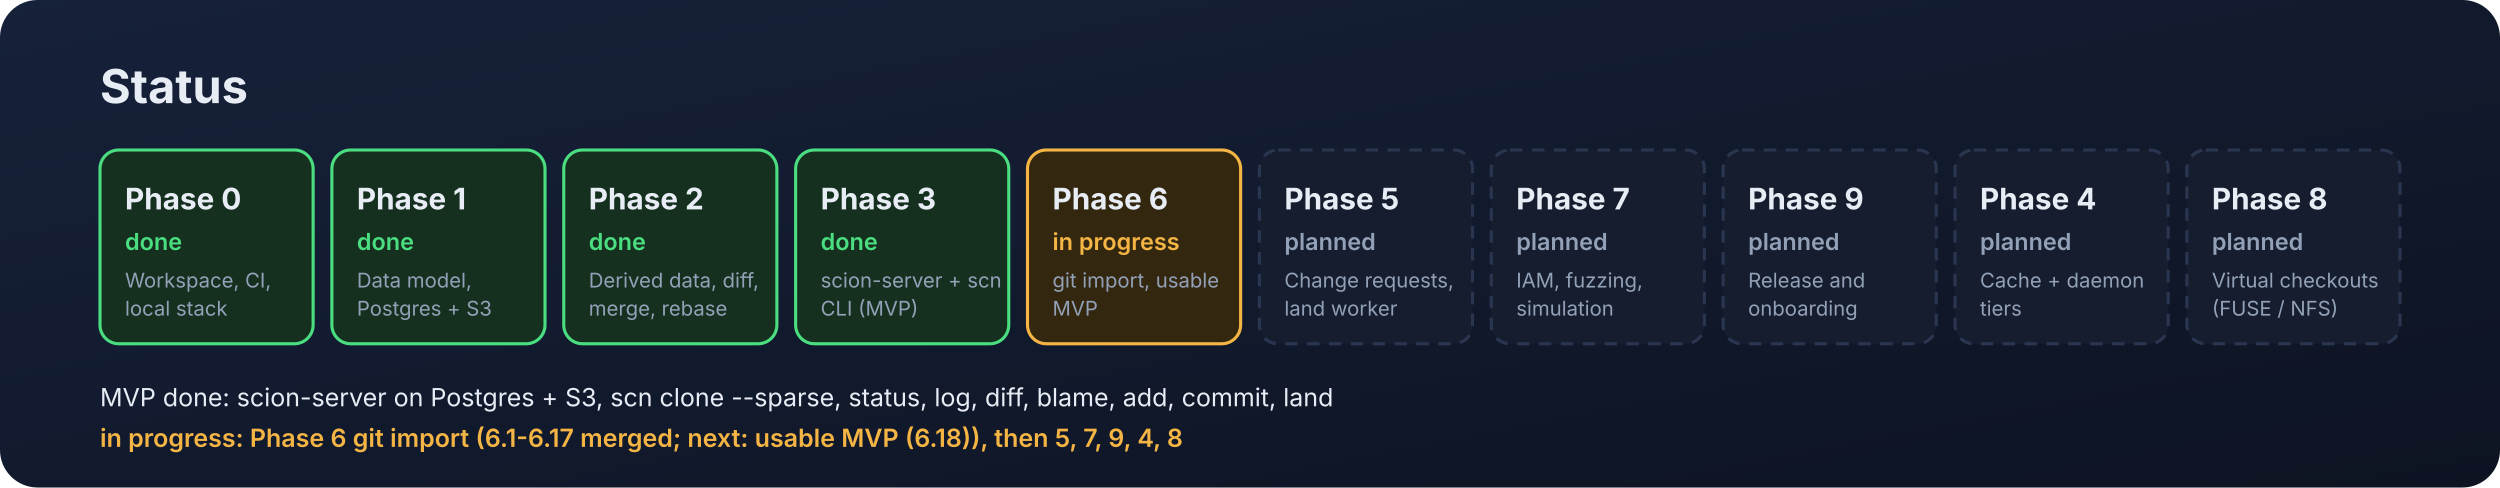
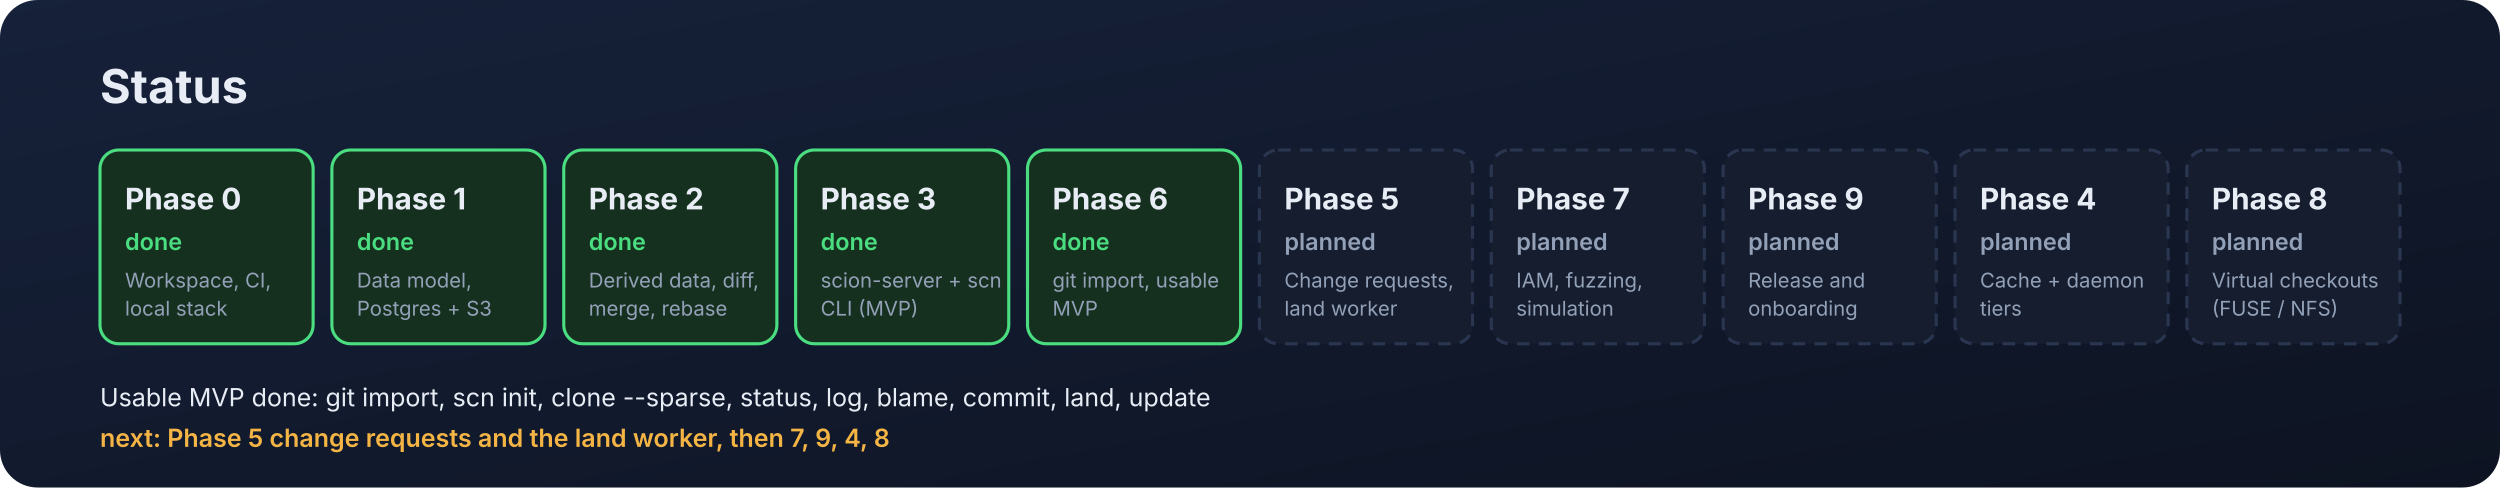
<svg xmlns="http://www.w3.org/2000/svg" width="1600" height="312" viewBox="0 0 1600 312" role="img" aria-label="Scion roadmap status by phase">
  <defs>
    <marker id="a-teal" viewBox="0 0 10 10" refX="9" refY="5" markerWidth="7" markerHeight="7" orient="auto-start-reverse">
      <path d="M0,0 L10,5 L0,10 z" fill="#2dd4bf" />
    </marker>
    <marker id="a-amber" viewBox="0 0 10 10" refX="9" refY="5" markerWidth="7" markerHeight="7" orient="auto-start-reverse">
      <path d="M0,0 L10,5 L0,10 z" fill="#f5b545" />
    </marker>
    <marker id="a-violet" viewBox="0 0 10 10" refX="9" refY="5" markerWidth="7" markerHeight="7" orient="auto-start-reverse">
      <path d="M0,0 L10,5 L0,10 z" fill="#a78bfa" />
    </marker>
    <marker id="a-muted" viewBox="0 0 10 10" refX="9" refY="5" markerWidth="7" markerHeight="7" orient="auto-start-reverse">
      <path d="M0,0 L10,5 L0,10 z" fill="#93a1b8" />
    </marker>
    <linearGradient id="glow" x1="0" y1="0" x2="1" y2="1">
      <stop offset="0" stop-color="#16213a" />
      <stop offset="1" stop-color="#0d1321" />
    </linearGradient>
  </defs>
  <rect x="0" y="0" width="1600" height="312" rx="24" fill="url(#glow)" />
  <text x="64" y="66" font-family="Inter, 'Segoe UI', -apple-system, BlinkMacSystemFont, Helvetica, Arial, sans-serif" font-size="30" fill="#e8edf5" font-weight="700" text-anchor="start">Status</text>
  <rect x="64.0" y="96" width="136.4" height="124" rx="12" fill="#16301f" stroke="#4ade80" stroke-width="2" />
  <text x="80.0" y="134" font-family="Inter, 'Segoe UI', -apple-system, BlinkMacSystemFont, Helvetica, Arial, sans-serif" font-size="19" fill="#e8edf5" font-weight="700" text-anchor="start">Phase 0</text>
  <text x="80.0" y="160" font-family="Inter, 'Segoe UI', -apple-system, BlinkMacSystemFont, Helvetica, Arial, sans-serif" font-size="15" fill="#4ade80" font-weight="600" text-anchor="start">done</text>
  <text x="80.0" y="184" font-family="Inter, 'Segoe UI', -apple-system, BlinkMacSystemFont, Helvetica, Arial, sans-serif" font-size="13" fill="#93a1b8" font-weight="400" text-anchor="start">Workspace, CI,</text>
  <text x="80.0" y="202" font-family="Inter, 'Segoe UI', -apple-system, BlinkMacSystemFont, Helvetica, Arial, sans-serif" font-size="13" fill="#93a1b8" font-weight="400" text-anchor="start">local stack</text>
  <rect x="212.4" y="96" width="136.4" height="124" rx="12" fill="#16301f" stroke="#4ade80" stroke-width="2" />
  <text x="228.4" y="134" font-family="Inter, 'Segoe UI', -apple-system, BlinkMacSystemFont, Helvetica, Arial, sans-serif" font-size="19" fill="#e8edf5" font-weight="700" text-anchor="start">Phase 1</text>
  <text x="228.4" y="160" font-family="Inter, 'Segoe UI', -apple-system, BlinkMacSystemFont, Helvetica, Arial, sans-serif" font-size="15" fill="#4ade80" font-weight="600" text-anchor="start">done</text>
  <text x="228.4" y="184" font-family="Inter, 'Segoe UI', -apple-system, BlinkMacSystemFont, Helvetica, Arial, sans-serif" font-size="13" fill="#93a1b8" font-weight="400" text-anchor="start">Data model,</text>
  <text x="228.4" y="202" font-family="Inter, 'Segoe UI', -apple-system, BlinkMacSystemFont, Helvetica, Arial, sans-serif" font-size="13" fill="#93a1b8" font-weight="400" text-anchor="start">Postgres + S3</text>
  <rect x="360.8" y="96" width="136.4" height="124" rx="12" fill="#16301f" stroke="#4ade80" stroke-width="2" />
  <text x="376.8" y="134" font-family="Inter, 'Segoe UI', -apple-system, BlinkMacSystemFont, Helvetica, Arial, sans-serif" font-size="19" fill="#e8edf5" font-weight="700" text-anchor="start">Phase 2</text>
  <text x="376.8" y="160" font-family="Inter, 'Segoe UI', -apple-system, BlinkMacSystemFont, Helvetica, Arial, sans-serif" font-size="15" fill="#4ade80" font-weight="600" text-anchor="start">done</text>
  <text x="376.8" y="184" font-family="Inter, 'Segoe UI', -apple-system, BlinkMacSystemFont, Helvetica, Arial, sans-serif" font-size="13" fill="#93a1b8" font-weight="400" text-anchor="start">Derived data, diff,</text>
  <text x="376.8" y="202" font-family="Inter, 'Segoe UI', -apple-system, BlinkMacSystemFont, Helvetica, Arial, sans-serif" font-size="13" fill="#93a1b8" font-weight="400" text-anchor="start">merge, rebase</text>
  <rect x="509.2" y="96" width="136.4" height="124" rx="12" fill="#16301f" stroke="#4ade80" stroke-width="2" />
  <text x="525.2" y="134" font-family="Inter, 'Segoe UI', -apple-system, BlinkMacSystemFont, Helvetica, Arial, sans-serif" font-size="19" fill="#e8edf5" font-weight="700" text-anchor="start">Phase 3</text>
  <text x="525.2" y="160" font-family="Inter, 'Segoe UI', -apple-system, BlinkMacSystemFont, Helvetica, Arial, sans-serif" font-size="15" fill="#4ade80" font-weight="600" text-anchor="start">done</text>
  <text x="525.2" y="184" font-family="Inter, 'Segoe UI', -apple-system, BlinkMacSystemFont, Helvetica, Arial, sans-serif" font-size="13" fill="#93a1b8" font-weight="400" text-anchor="start">scion-server + scn</text>
  <text x="525.2" y="202" font-family="Inter, 'Segoe UI', -apple-system, BlinkMacSystemFont, Helvetica, Arial, sans-serif" font-size="13" fill="#93a1b8" font-weight="400" text-anchor="start">CLI (MVP)</text>
-   <rect x="657.6" y="96" width="136.4" height="124" rx="12" fill="#33270f" stroke="#f5b545" stroke-width="2" />
+   <rect x="657.6" y="96" width="136.4" height="124" rx="12" fill="#16301f" stroke="#4ade80" stroke-width="2" />
  <text x="673.6" y="134" font-family="Inter, 'Segoe UI', -apple-system, BlinkMacSystemFont, Helvetica, Arial, sans-serif" font-size="19" fill="#e8edf5" font-weight="700" text-anchor="start">Phase 6</text>
-   <text x="673.6" y="160" font-family="Inter, 'Segoe UI', -apple-system, BlinkMacSystemFont, Helvetica, Arial, sans-serif" font-size="15" fill="#f5b545" font-weight="600" text-anchor="start">in progress</text>
+   <text x="673.6" y="160" font-family="Inter, 'Segoe UI', -apple-system, BlinkMacSystemFont, Helvetica, Arial, sans-serif" font-size="15" fill="#4ade80" font-weight="600" text-anchor="start">done</text>
  <text x="673.6" y="184" font-family="Inter, 'Segoe UI', -apple-system, BlinkMacSystemFont, Helvetica, Arial, sans-serif" font-size="13" fill="#93a1b8" font-weight="400" text-anchor="start">git import, usable</text>
  <text x="673.6" y="202" font-family="Inter, 'Segoe UI', -apple-system, BlinkMacSystemFont, Helvetica, Arial, sans-serif" font-size="13" fill="#93a1b8" font-weight="400" text-anchor="start">MVP</text>
  <rect x="806.0" y="96" width="136.4" height="124" rx="12" fill="#151d2e" stroke="#2a3650" stroke-width="2" stroke-dasharray="8 6" />
  <text x="822.0" y="134" font-family="Inter, 'Segoe UI', -apple-system, BlinkMacSystemFont, Helvetica, Arial, sans-serif" font-size="19" fill="#e8edf5" font-weight="700" text-anchor="start">Phase 5</text>
  <text x="822.0" y="160" font-family="Inter, 'Segoe UI', -apple-system, BlinkMacSystemFont, Helvetica, Arial, sans-serif" font-size="15" fill="#93a1b8" font-weight="600" text-anchor="start">planned</text>
  <text x="822.0" y="184" font-family="Inter, 'Segoe UI', -apple-system, BlinkMacSystemFont, Helvetica, Arial, sans-serif" font-size="13" fill="#93a1b8" font-weight="400" text-anchor="start">Change requests,</text>
  <text x="822.0" y="202" font-family="Inter, 'Segoe UI', -apple-system, BlinkMacSystemFont, Helvetica, Arial, sans-serif" font-size="13" fill="#93a1b8" font-weight="400" text-anchor="start">land worker</text>
  <rect x="954.4" y="96" width="136.4" height="124" rx="12" fill="#151d2e" stroke="#2a3650" stroke-width="2" stroke-dasharray="8 6" />
  <text x="970.4" y="134" font-family="Inter, 'Segoe UI', -apple-system, BlinkMacSystemFont, Helvetica, Arial, sans-serif" font-size="19" fill="#e8edf5" font-weight="700" text-anchor="start">Phase 7</text>
  <text x="970.4" y="160" font-family="Inter, 'Segoe UI', -apple-system, BlinkMacSystemFont, Helvetica, Arial, sans-serif" font-size="15" fill="#93a1b8" font-weight="600" text-anchor="start">planned</text>
  <text x="970.4" y="184" font-family="Inter, 'Segoe UI', -apple-system, BlinkMacSystemFont, Helvetica, Arial, sans-serif" font-size="13" fill="#93a1b8" font-weight="400" text-anchor="start">IAM, fuzzing,</text>
  <text x="970.4" y="202" font-family="Inter, 'Segoe UI', -apple-system, BlinkMacSystemFont, Helvetica, Arial, sans-serif" font-size="13" fill="#93a1b8" font-weight="400" text-anchor="start">simulation</text>
  <rect x="1102.8" y="96" width="136.4" height="124" rx="12" fill="#151d2e" stroke="#2a3650" stroke-width="2" stroke-dasharray="8 6" />
  <text x="1118.8" y="134" font-family="Inter, 'Segoe UI', -apple-system, BlinkMacSystemFont, Helvetica, Arial, sans-serif" font-size="19" fill="#e8edf5" font-weight="700" text-anchor="start">Phase 9</text>
  <text x="1118.8" y="160" font-family="Inter, 'Segoe UI', -apple-system, BlinkMacSystemFont, Helvetica, Arial, sans-serif" font-size="15" fill="#93a1b8" font-weight="600" text-anchor="start">planned</text>
  <text x="1118.8" y="184" font-family="Inter, 'Segoe UI', -apple-system, BlinkMacSystemFont, Helvetica, Arial, sans-serif" font-size="13" fill="#93a1b8" font-weight="400" text-anchor="start">Release and</text>
  <text x="1118.8" y="202" font-family="Inter, 'Segoe UI', -apple-system, BlinkMacSystemFont, Helvetica, Arial, sans-serif" font-size="13" fill="#93a1b8" font-weight="400" text-anchor="start">onboarding</text>
  <rect x="1251.2" y="96" width="136.4" height="124" rx="12" fill="#151d2e" stroke="#2a3650" stroke-width="2" stroke-dasharray="8 6" />
  <text x="1267.2" y="134" font-family="Inter, 'Segoe UI', -apple-system, BlinkMacSystemFont, Helvetica, Arial, sans-serif" font-size="19" fill="#e8edf5" font-weight="700" text-anchor="start">Phase 4</text>
  <text x="1267.2" y="160" font-family="Inter, 'Segoe UI', -apple-system, BlinkMacSystemFont, Helvetica, Arial, sans-serif" font-size="15" fill="#93a1b8" font-weight="600" text-anchor="start">planned</text>
  <text x="1267.2" y="184" font-family="Inter, 'Segoe UI', -apple-system, BlinkMacSystemFont, Helvetica, Arial, sans-serif" font-size="13" fill="#93a1b8" font-weight="400" text-anchor="start">Cache + daemon</text>
  <text x="1267.2" y="202" font-family="Inter, 'Segoe UI', -apple-system, BlinkMacSystemFont, Helvetica, Arial, sans-serif" font-size="13" fill="#93a1b8" font-weight="400" text-anchor="start">tiers</text>
  <rect x="1399.6" y="96" width="136.4" height="124" rx="12" fill="#151d2e" stroke="#2a3650" stroke-width="2" stroke-dasharray="8 6" />
  <text x="1415.6" y="134" font-family="Inter, 'Segoe UI', -apple-system, BlinkMacSystemFont, Helvetica, Arial, sans-serif" font-size="19" fill="#e8edf5" font-weight="700" text-anchor="start">Phase 8</text>
  <text x="1415.6" y="160" font-family="Inter, 'Segoe UI', -apple-system, BlinkMacSystemFont, Helvetica, Arial, sans-serif" font-size="15" fill="#93a1b8" font-weight="600" text-anchor="start">planned</text>
  <text x="1415.6" y="184" font-family="Inter, 'Segoe UI', -apple-system, BlinkMacSystemFont, Helvetica, Arial, sans-serif" font-size="13" fill="#93a1b8" font-weight="400" text-anchor="start">Virtual checkouts</text>
  <text x="1415.6" y="202" font-family="Inter, 'Segoe UI', -apple-system, BlinkMacSystemFont, Helvetica, Arial, sans-serif" font-size="13" fill="#93a1b8" font-weight="400" text-anchor="start">(FUSE / NFS)</text>
-   <text x="64" y="260" font-family="Inter, 'Segoe UI', -apple-system, BlinkMacSystemFont, Helvetica, Arial, sans-serif" font-size="16" fill="#e8edf5" font-weight="400" text-anchor="start">MVP done: scion-server on Postgres + S3, scn clone --sparse, status, log, diff, blame, add, commit, land</text>
-   <text x="64" y="286" font-family="Inter, 'Segoe UI', -apple-system, BlinkMacSystemFont, Helvetica, Arial, sans-serif" font-size="16" fill="#f5b545" font-weight="600" text-anchor="start">in progress: Phase 6 git import (6.1-6.17 merged; next: usable MVP (6.18)), then 5, 7, 9, 4, 8</text>
+   <text x="64" y="260" font-family="Inter, 'Segoe UI', -apple-system, BlinkMacSystemFont, Helvetica, Arial, sans-serif" font-size="16" fill="#e8edf5" font-weight="400" text-anchor="start">Usable MVP done: git import, scn init, clone --sparse, status, log, blame, commit, land, update</text>
+   <text x="64" y="286" font-family="Inter, 'Segoe UI', -apple-system, BlinkMacSystemFont, Helvetica, Arial, sans-serif" font-size="16" fill="#f5b545" font-weight="600" text-anchor="start">next: Phase 5 change requests and the land worker, then 7, 9, 4, 8</text>
</svg>
